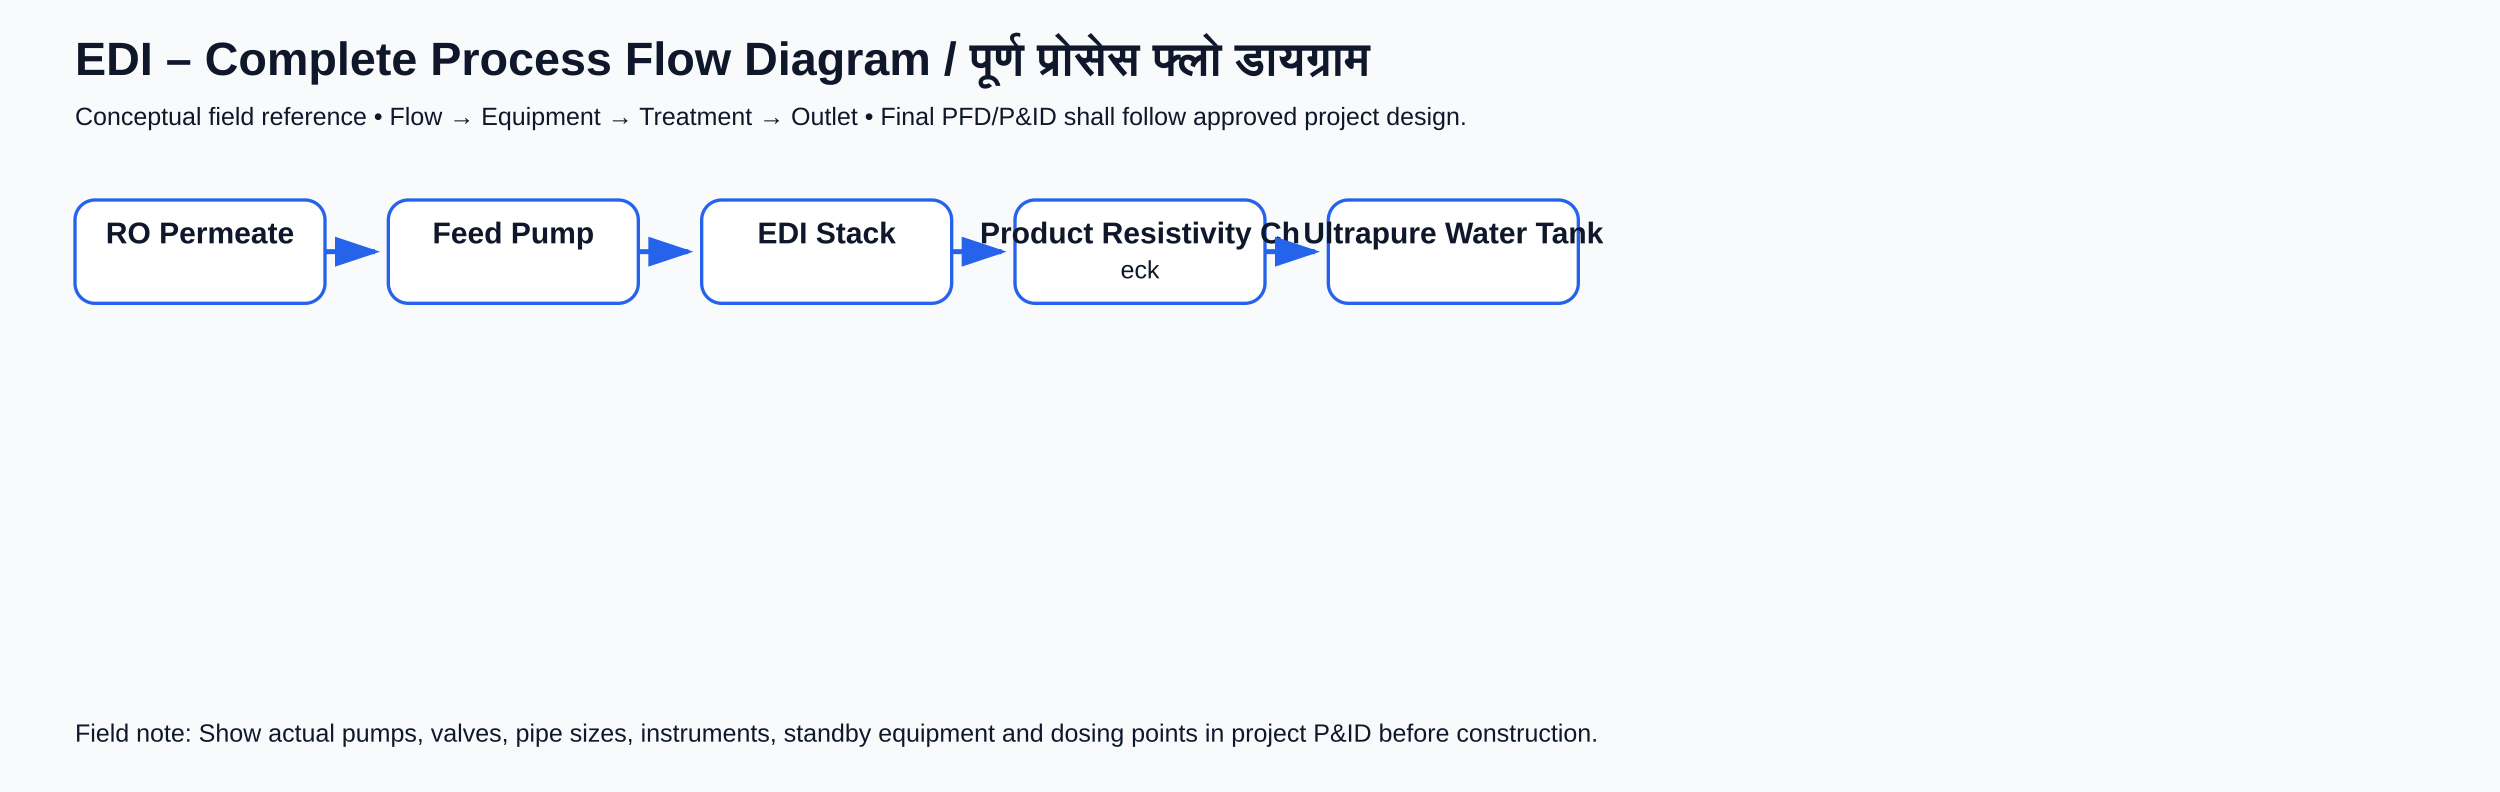
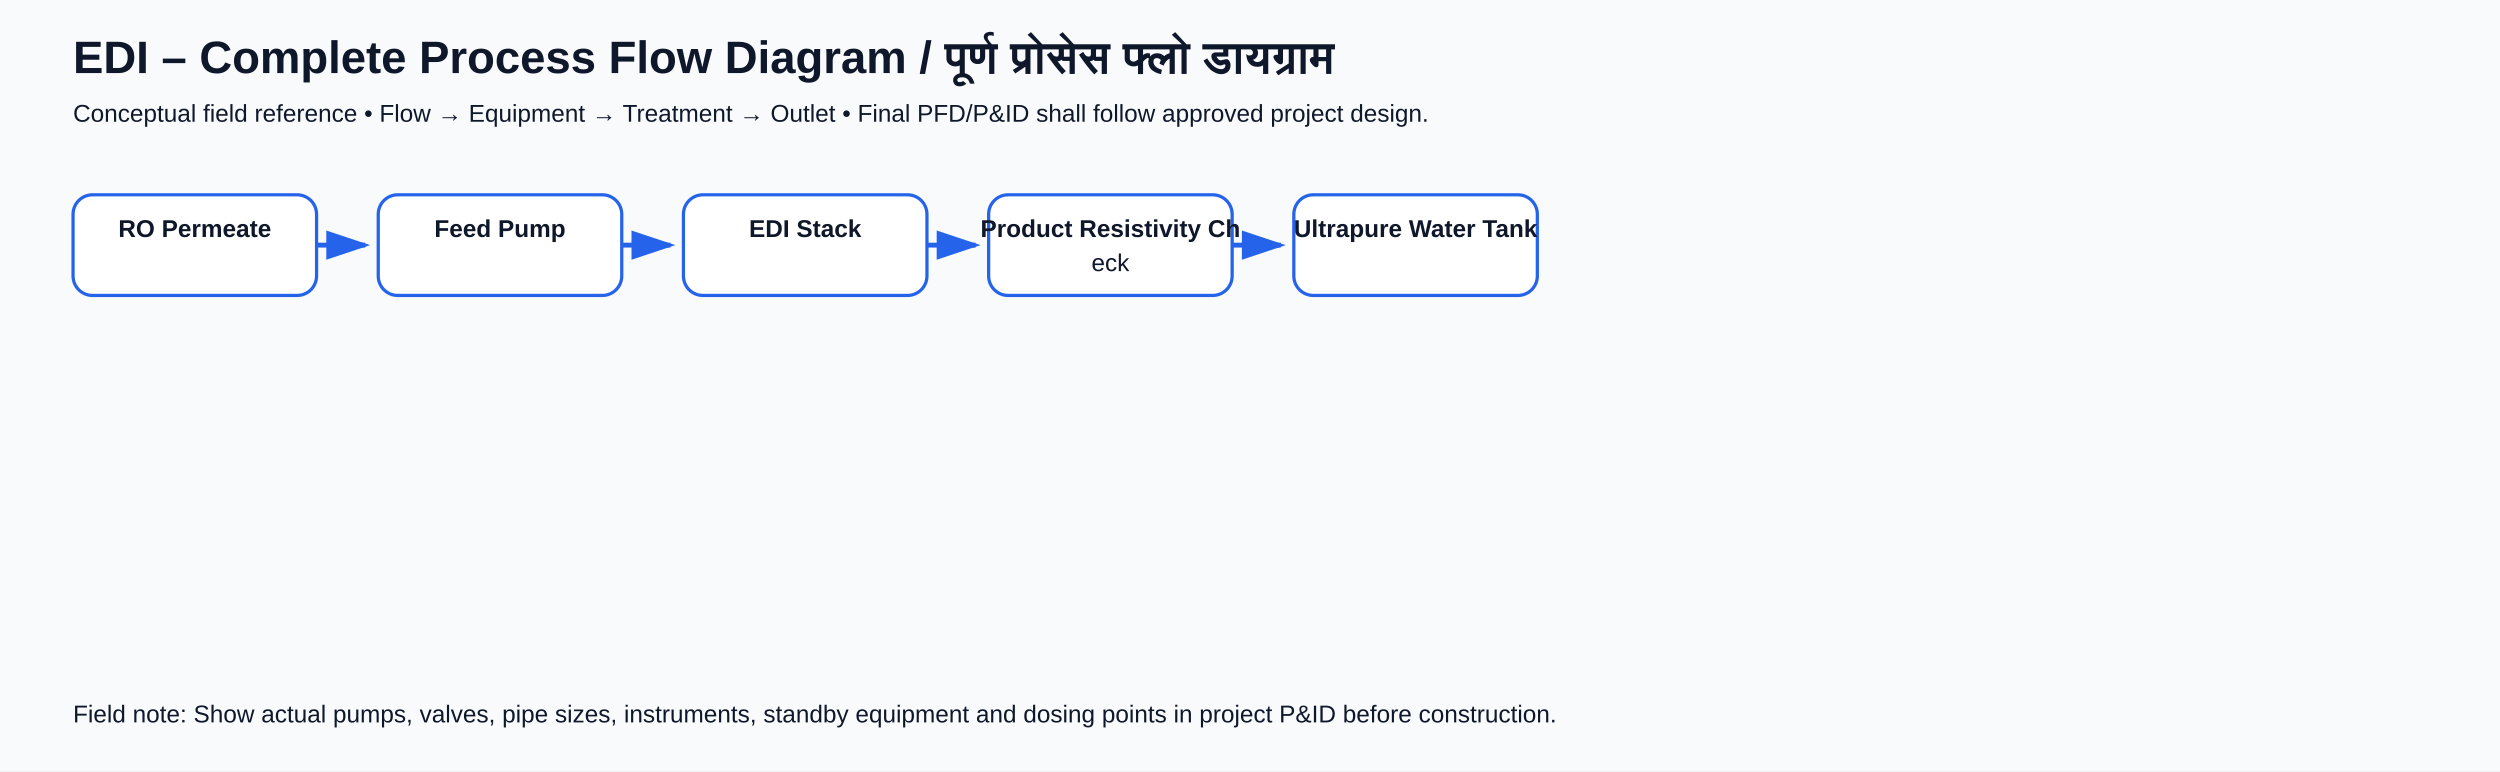
- <svg xmlns="http://www.w3.org/2000/svg" width="1500" height="475" viewBox="0 0 1500 475">
+ <svg xmlns="http://www.w3.org/2000/svg" width="1540" height="475" viewBox="0 0 1540 475">
  <defs>
    <marker id="a" markerWidth="10" markerHeight="10" refX="8" refY="3" orient="auto">
      <path d="M0,0 L0,6 L9,3 z" fill="#2563eb" />
    </marker>
-     <style>.t{font-family:Arial,sans-serif;fill:#0f172a}.b{fill:#fff;stroke:#2563eb;stroke-width:2}.l{stroke:#2563eb;stroke-width:3;fill:none;marker-end:url(#a)}.s{font-size:18px;font-weight:700}.n{font-size:15px}.h{font-size:28px;font-weight:700}</style>
+     <style>.t{font-family:Arial,sans-serif;fill:#0f172a}.b{fill:#fff;stroke:#2563eb;stroke-width:2}.l{stroke:#2563eb;stroke-width:3;fill:none;marker-end:url(#a)}.s{font-size:15px;font-weight:700}.n{font-size:15px}.h{font-size:28px;font-weight:700}</style>
  </defs>
  <rect width="100%" height="100%" fill="#f8fafc" />
  <text class="t h" x="45" y="45">EDI – Complete Process Flow Diagram / पूर्ण प्रोसेस फ्लो डायग्राम</text>
  <text class="t n" x="45" y="75">Conceptual field reference • Flow → Equipment → Treatment → Outlet • Final PFD/P&amp;ID shall follow approved project design.</text>
  <rect class="b" x="45" y="120" rx="12" width="150" height="62" />
  <text class="t s" text-anchor="middle" x="120.0" y="146">RO Permeate</text>
  <rect class="b" x="233" y="120" rx="12" width="150" height="62" />
  <text class="t s" text-anchor="middle" x="308.0" y="146">Feed Pump</text>
  <rect class="b" x="421" y="120" rx="12" width="150" height="62" />
  <text class="t s" text-anchor="middle" x="496.0" y="146">EDI Stack</text>
  <rect class="b" x="609" y="120" rx="12" width="150" height="62" />
  <text class="t s" text-anchor="middle" x="684.0" y="146">Product Resistivity Ch</text>
  <text class="t n" text-anchor="middle" x="684.0" y="167">eck</text>
  <rect class="b" x="797" y="120" rx="12" width="150" height="62" />
  <text class="t s" text-anchor="middle" x="872.0" y="146">Ultrapure Water Tank</text>
  <path class="l" d="M195,151.0 L225,151.0" />
  <path class="l" d="M383,151.0 L413,151.0" />
  <path class="l" d="M571,151.0 L601,151.0" />
  <path class="l" d="M759,151.0 L789,151.0" />
  <text class="t n" x="45" y="445">Field note: Show actual pumps, valves, pipe sizes, instruments, standby equipment and dosing points in project P&amp;ID before construction.</text>
</svg>
